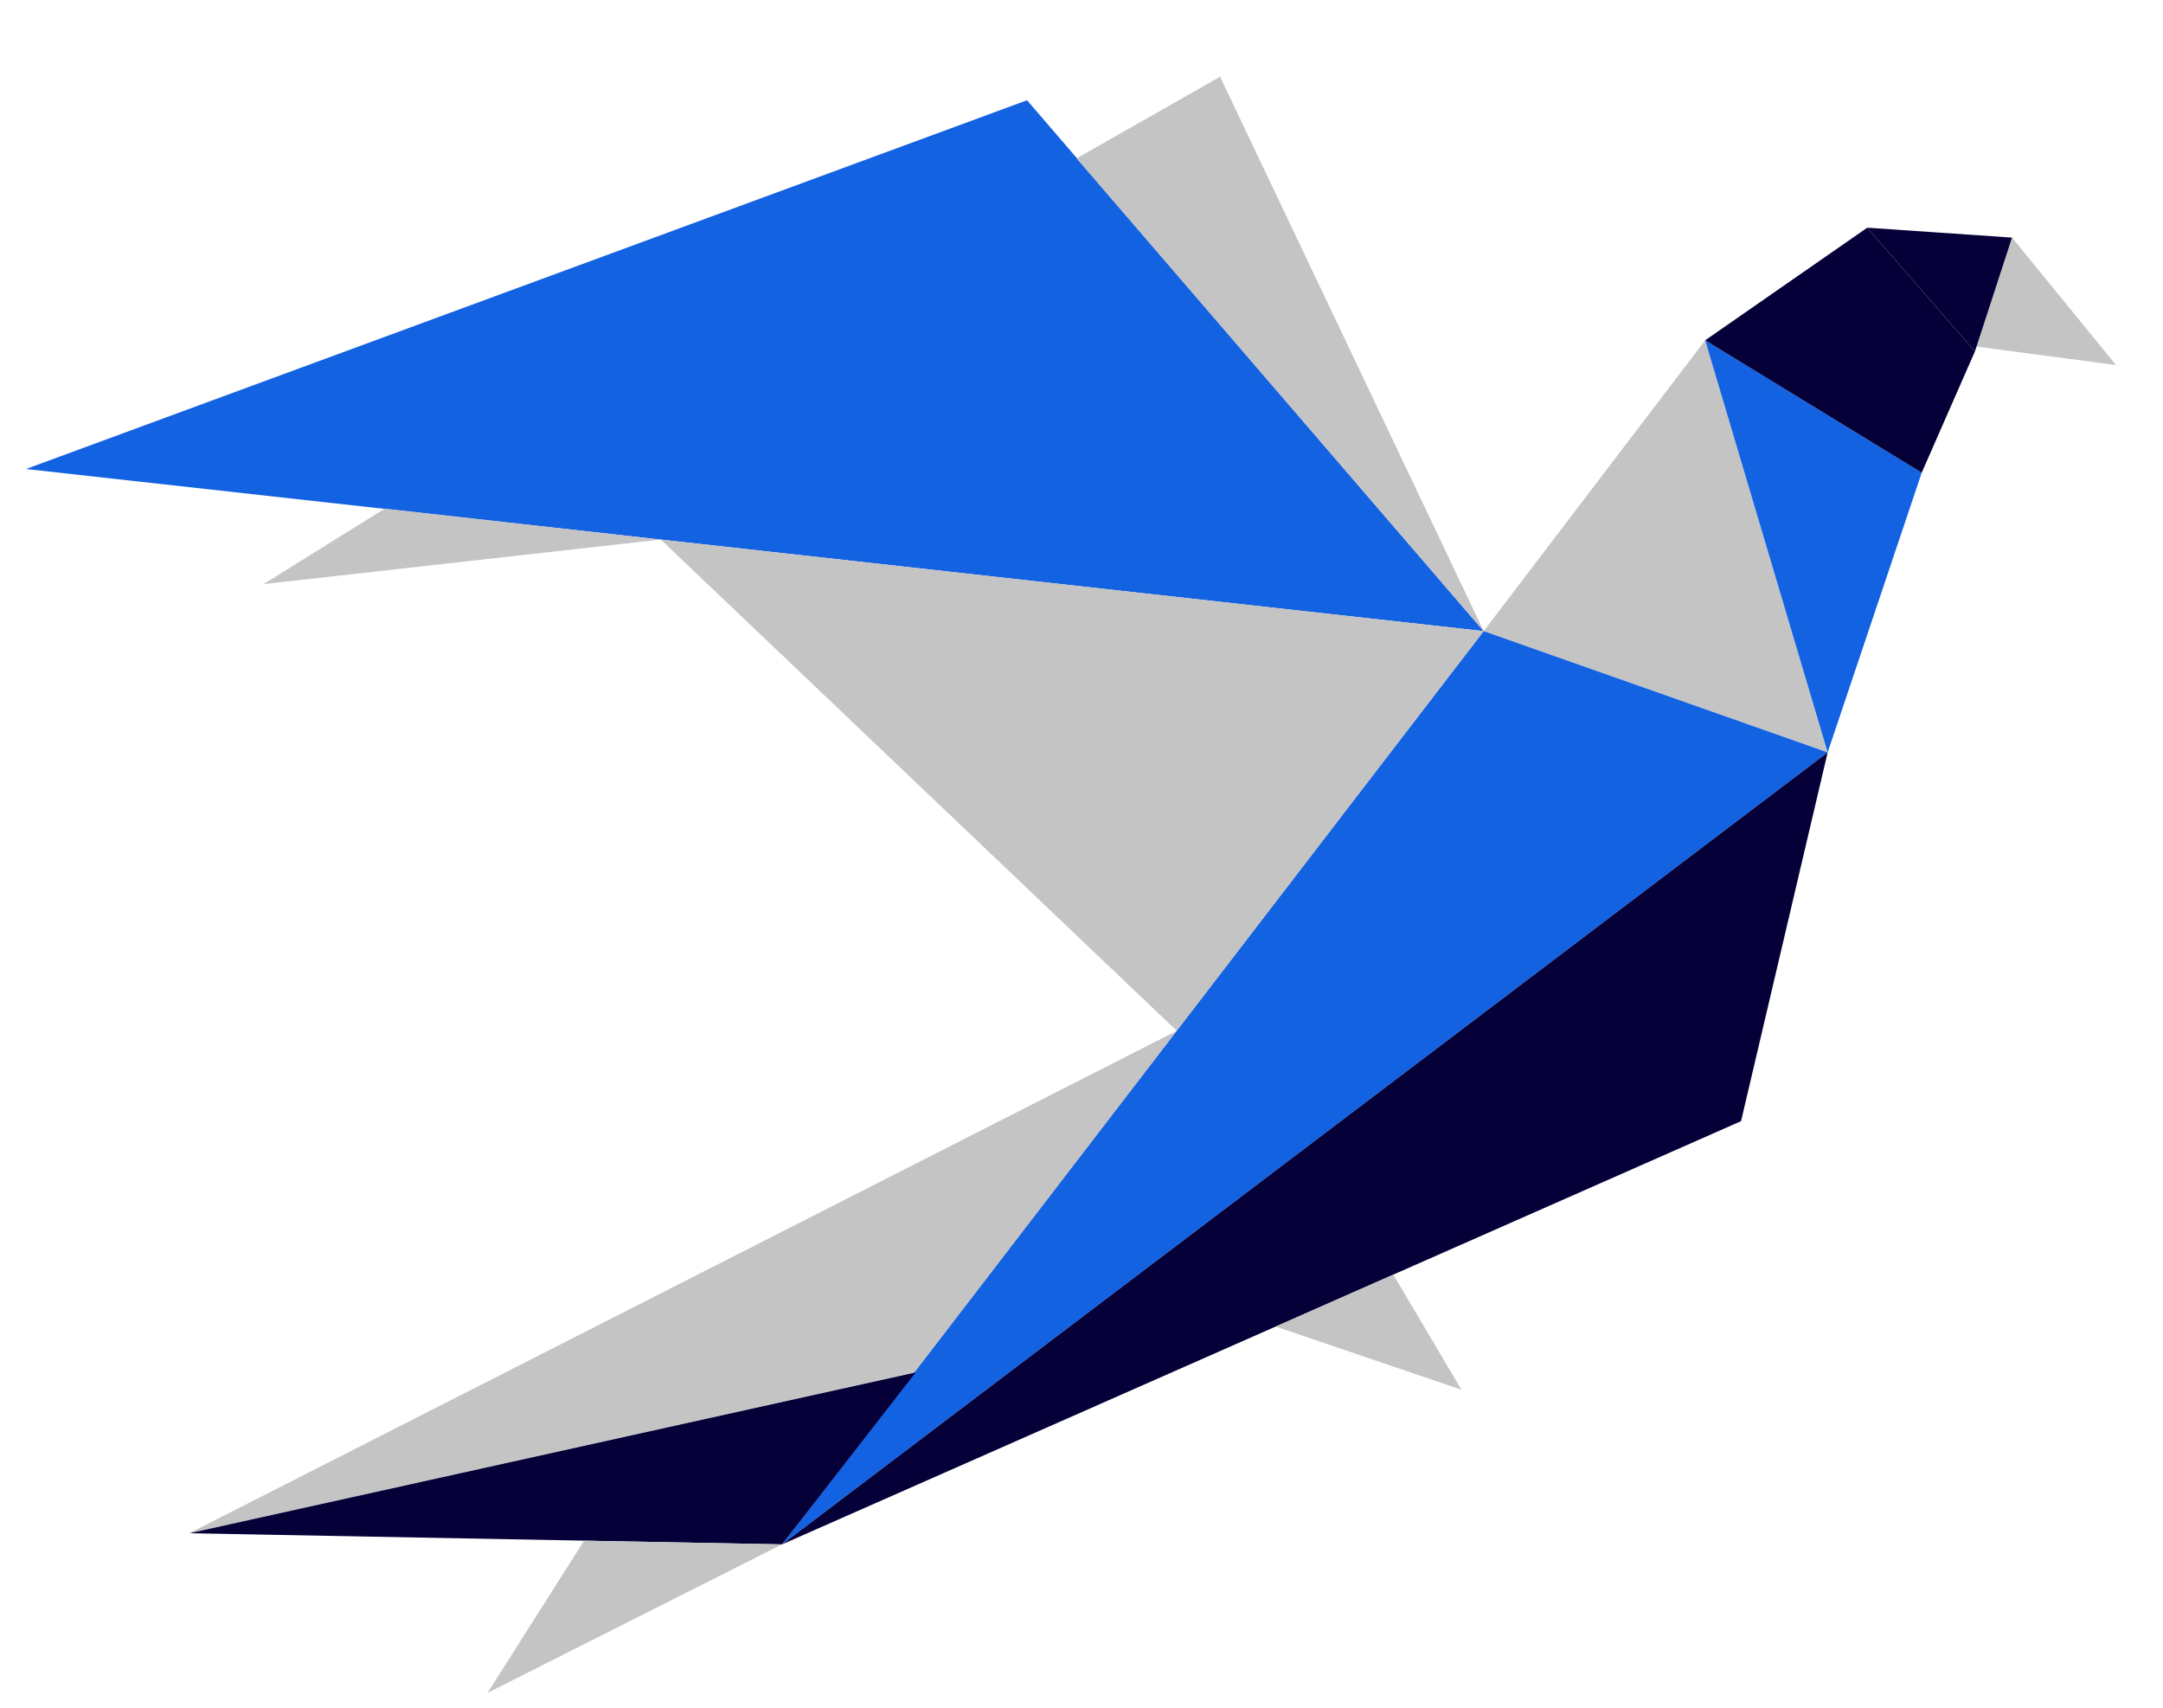
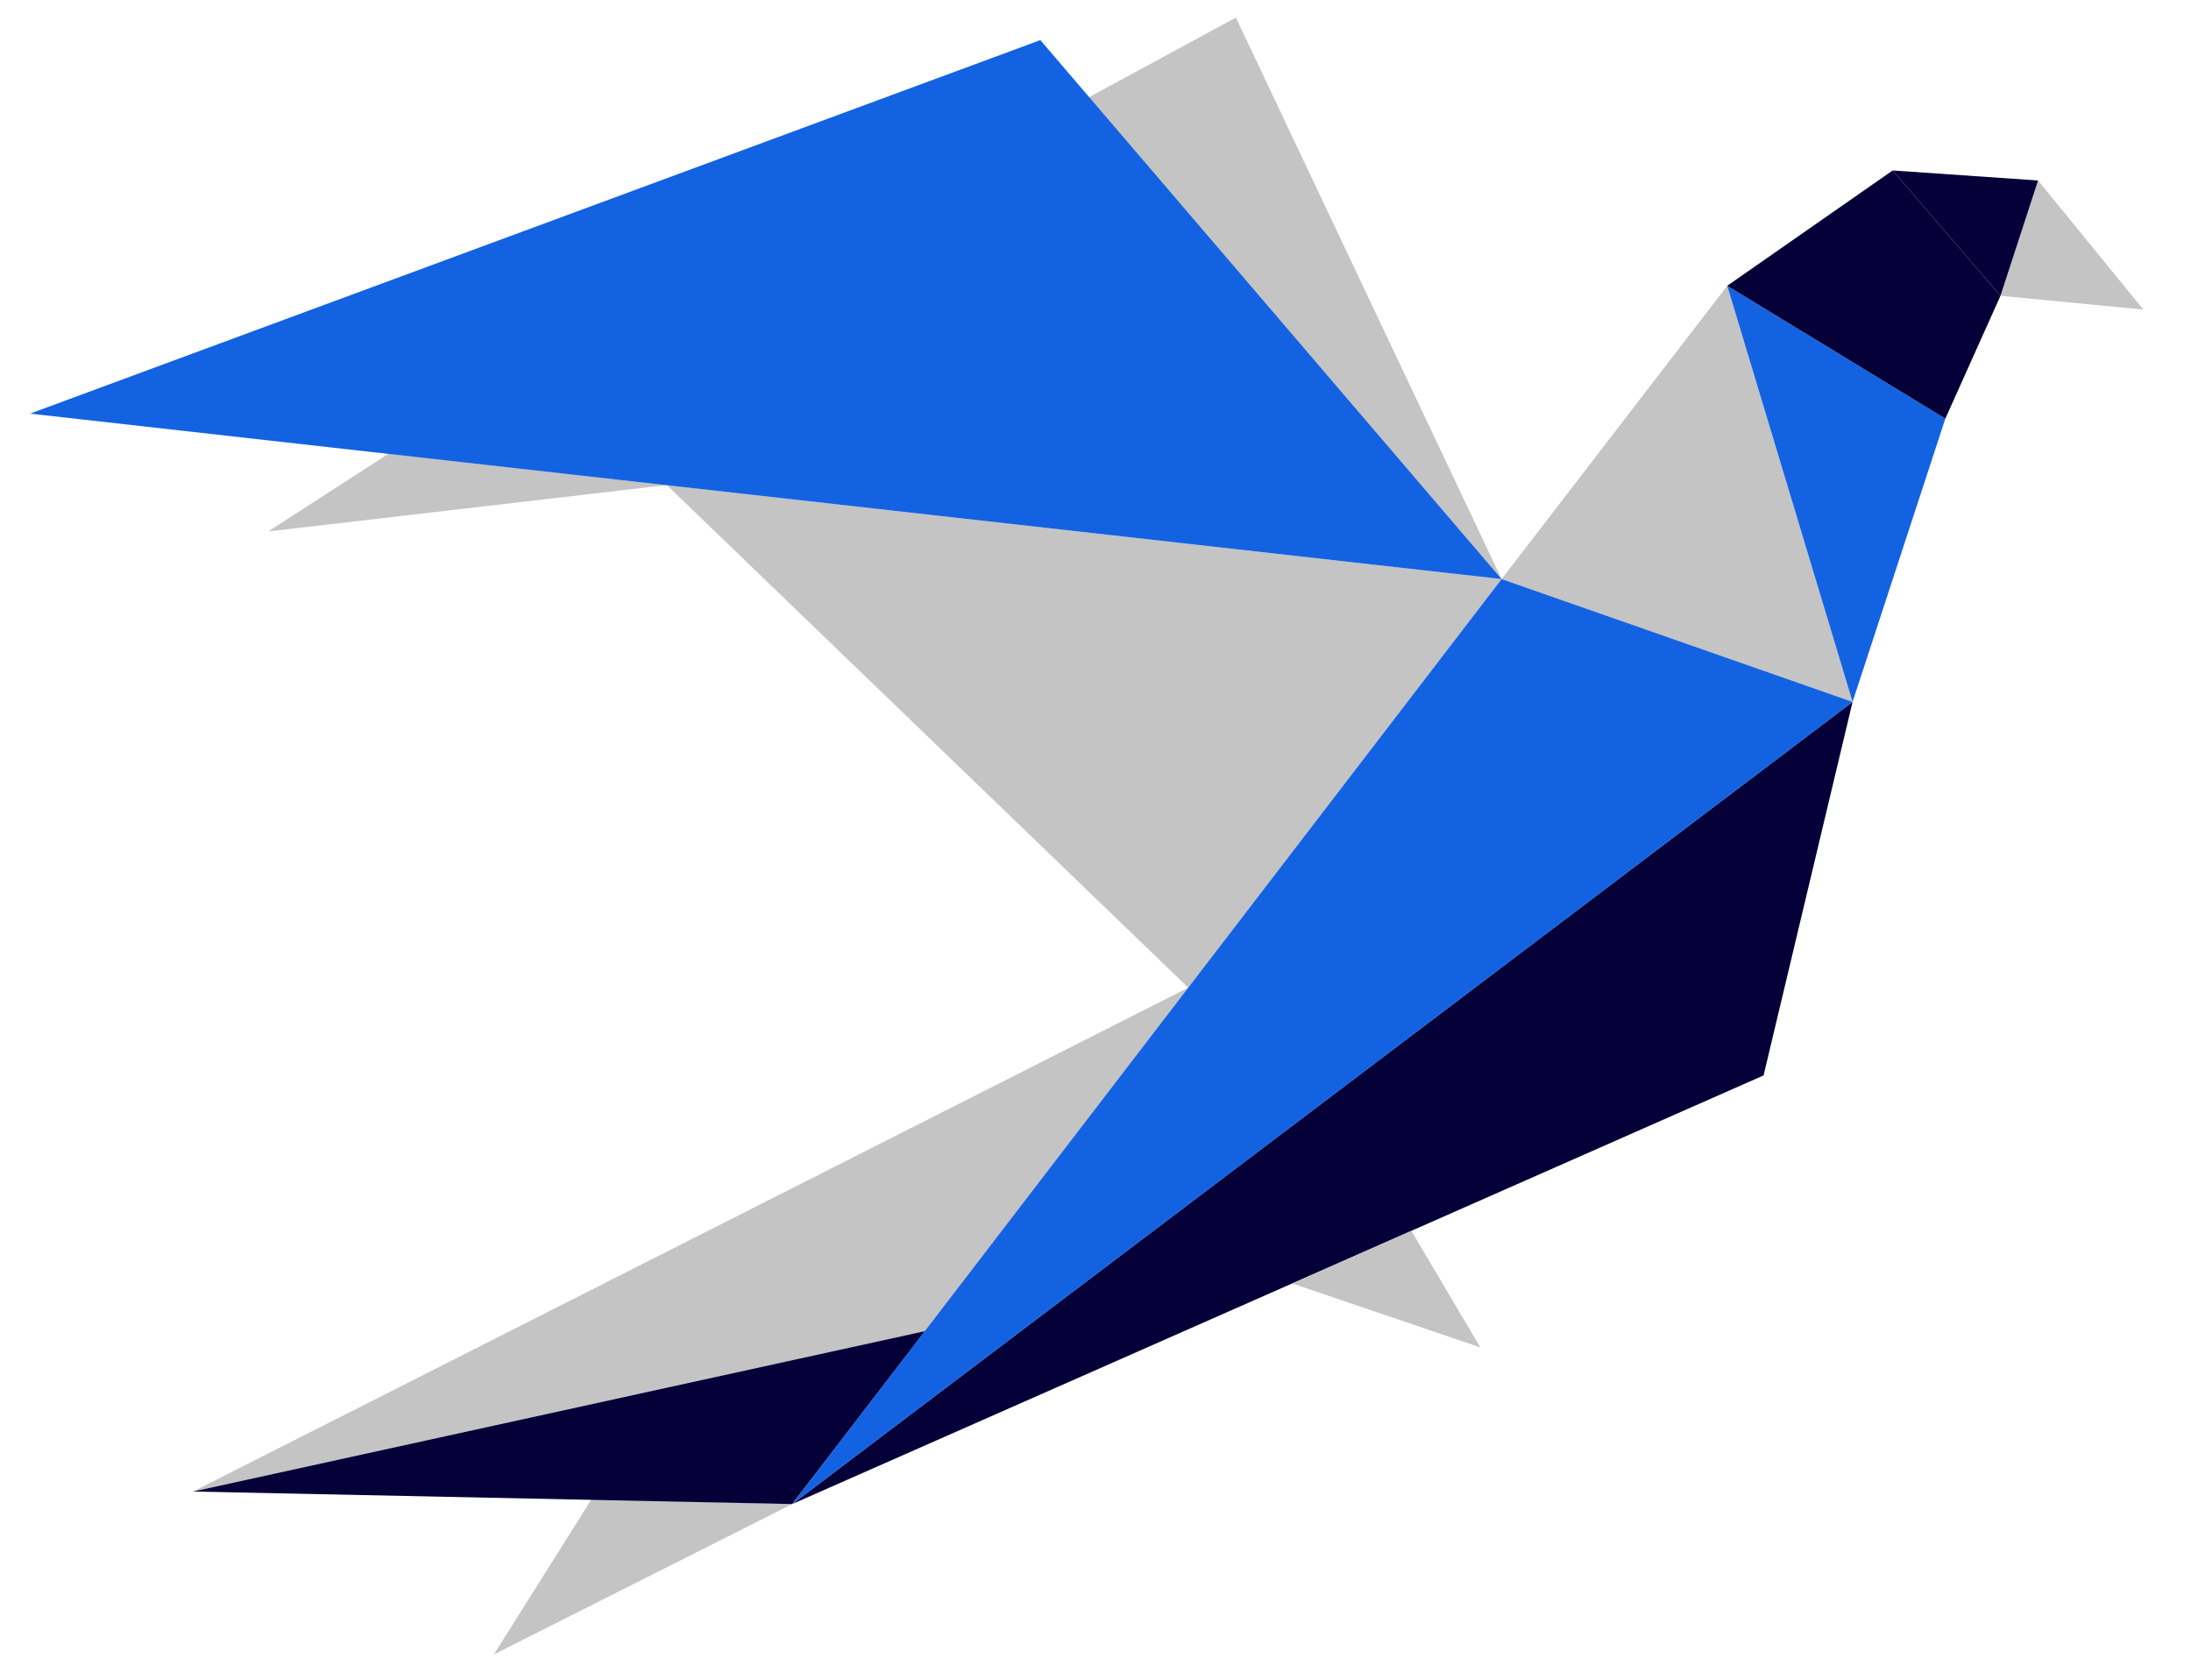
- <svg xmlns="http://www.w3.org/2000/svg" width="874" height="690" viewBox="0 0 874 690" fill="none">
-   <path d="M415 40.5L599.5 255L10.5 189.5L415 40.5Z" fill="#1362E2" />
-   <path d="M155.5 205.5L267 218L106.5 236L155.5 205.5Z" fill="#C4C4C4" />
-   <path d="M493 31L599.5 255L435 64L493 31Z" fill="#C4C4C4" />
-   <path d="M689 137.5L738.5 304L599.5 255L689 137.5Z" fill="#C4C4C4" />
-   <path d="M689 137.5L776.5 191L738.5 304L689 137.5Z" fill="#1362E2" />
-   <path d="M754.5 92L798 142L776.5 191L689 137.5L754.5 92Z" fill="#050038" />
-   <path d="M813 96L855 147.5L798.5 140L813 96Z" fill="#C4C4C4" />
-   <path d="M599.5 255L738.5 304L316 624L599.5 255Z" fill="#1362E2" />
-   <path d="M599.5 255L475.5 416.5L267 218L599.5 255Z" fill="#C4C4C4" />
-   <path d="M738.5 304L703.5 453L316 624L738.5 304Z" fill="#050038" />
-   <path d="M475.5 416.5L369.5 554.5L76.5 619.5L475.5 416.5Z" fill="#C4C4C4" />
-   <path d="M370 554.5L316 624L76.5 619.5L370 554.5Z" fill="#050038" />
-   <path d="M563 515L590.5 561.5L515.5 536L563 515Z" fill="#C4C4C4" />
-   <path d="M236 622.5L316 624L197 684L236 622.5Z" fill="#C4C4C4" />
-   <path d="M813 96L798 142L754.5 92L813 96Z" fill="#050038" />
+ <svg xmlns="http://www.w3.org/2000/svg" width="874" height="670" viewBox="0 0 874 670" fill="none">
+   <g>
+     <path d="M155 181L266 193.5L107 212L155 181Z" fill="#C4C4C4" />
+     <path d="M493 7L599 231L434 39L493 7Z" fill="#C4C4C4" />
+     <path d="M689 114L739 280L599 231L689 114Z" fill="#C4C4C4" />
+     <path d="M689 114L776 167L739 280L689 114Z" fill="#1362E2" />
+     <path d="M755 68L798 118L776 167L689 114L755 68Z" fill="#050038" />
+     <path d="M813 72L855 123.5L798 118L813 72Z" fill="#C4C4C4" />
+     <path d="M599 231L474 394L266 193.5L599 231Z" fill="#C4C4C4" />
+     <path d="M739 280L703.5 429L316 600L739 280Z" fill="#050038" />
+     <path d="M474 394L369 531L77 595L474 394Z" fill="#C4C4C4" />
+     <path d="M563 491L590.5 537.5L515.5 512L563 491Z" fill="#C4C4C4" />
+     <path d="M236 598L316 600L197 660L236 598Z" fill="#C4C4C4" />
+     <path d="M813 72L798 118L755 68L813 72Z" fill="#050038" />
+     <path d="M369 531L316 600L77 595L369 531Z" fill="#050038" />
+     <path d="M599 231L739 280L316 600L599 231Z" fill="#1362E2" />
+     <path d="M415 16L599 231L12 165L415 16Z" fill="#1362E2" />
+   </g>
+   <defs>
+     <filter id="filter0_d" x="-7" y="-4" width="888" height="680" filterUnits="userSpaceOnUse" color-interpolation-filters="sRGB">
+       <feFlood flood-opacity="0" result="BackgroundImageFix" />
+       <feColorMatrix in="SourceAlpha" type="matrix" values="0 0 0 0 0 0 0 0 0 0 0 0 0 0 0 0 0 0 127 0" />
+       <feOffset dy="3" />
+       <feGaussianBlur stdDeviation="3.5" />
+       <feColorMatrix type="matrix" values="0 0 0 0 0 0 0 0 0 0 0 0 0 0 0 0 0 0 0.25 0" />
+       <feBlend mode="normal" in2="BackgroundImageFix" result="effect1_dropShadow" />
+       <feBlend mode="normal" in="SourceGraphic" in2="effect1_dropShadow" result="shape" />
+     </filter>
+   </defs>
</svg>
